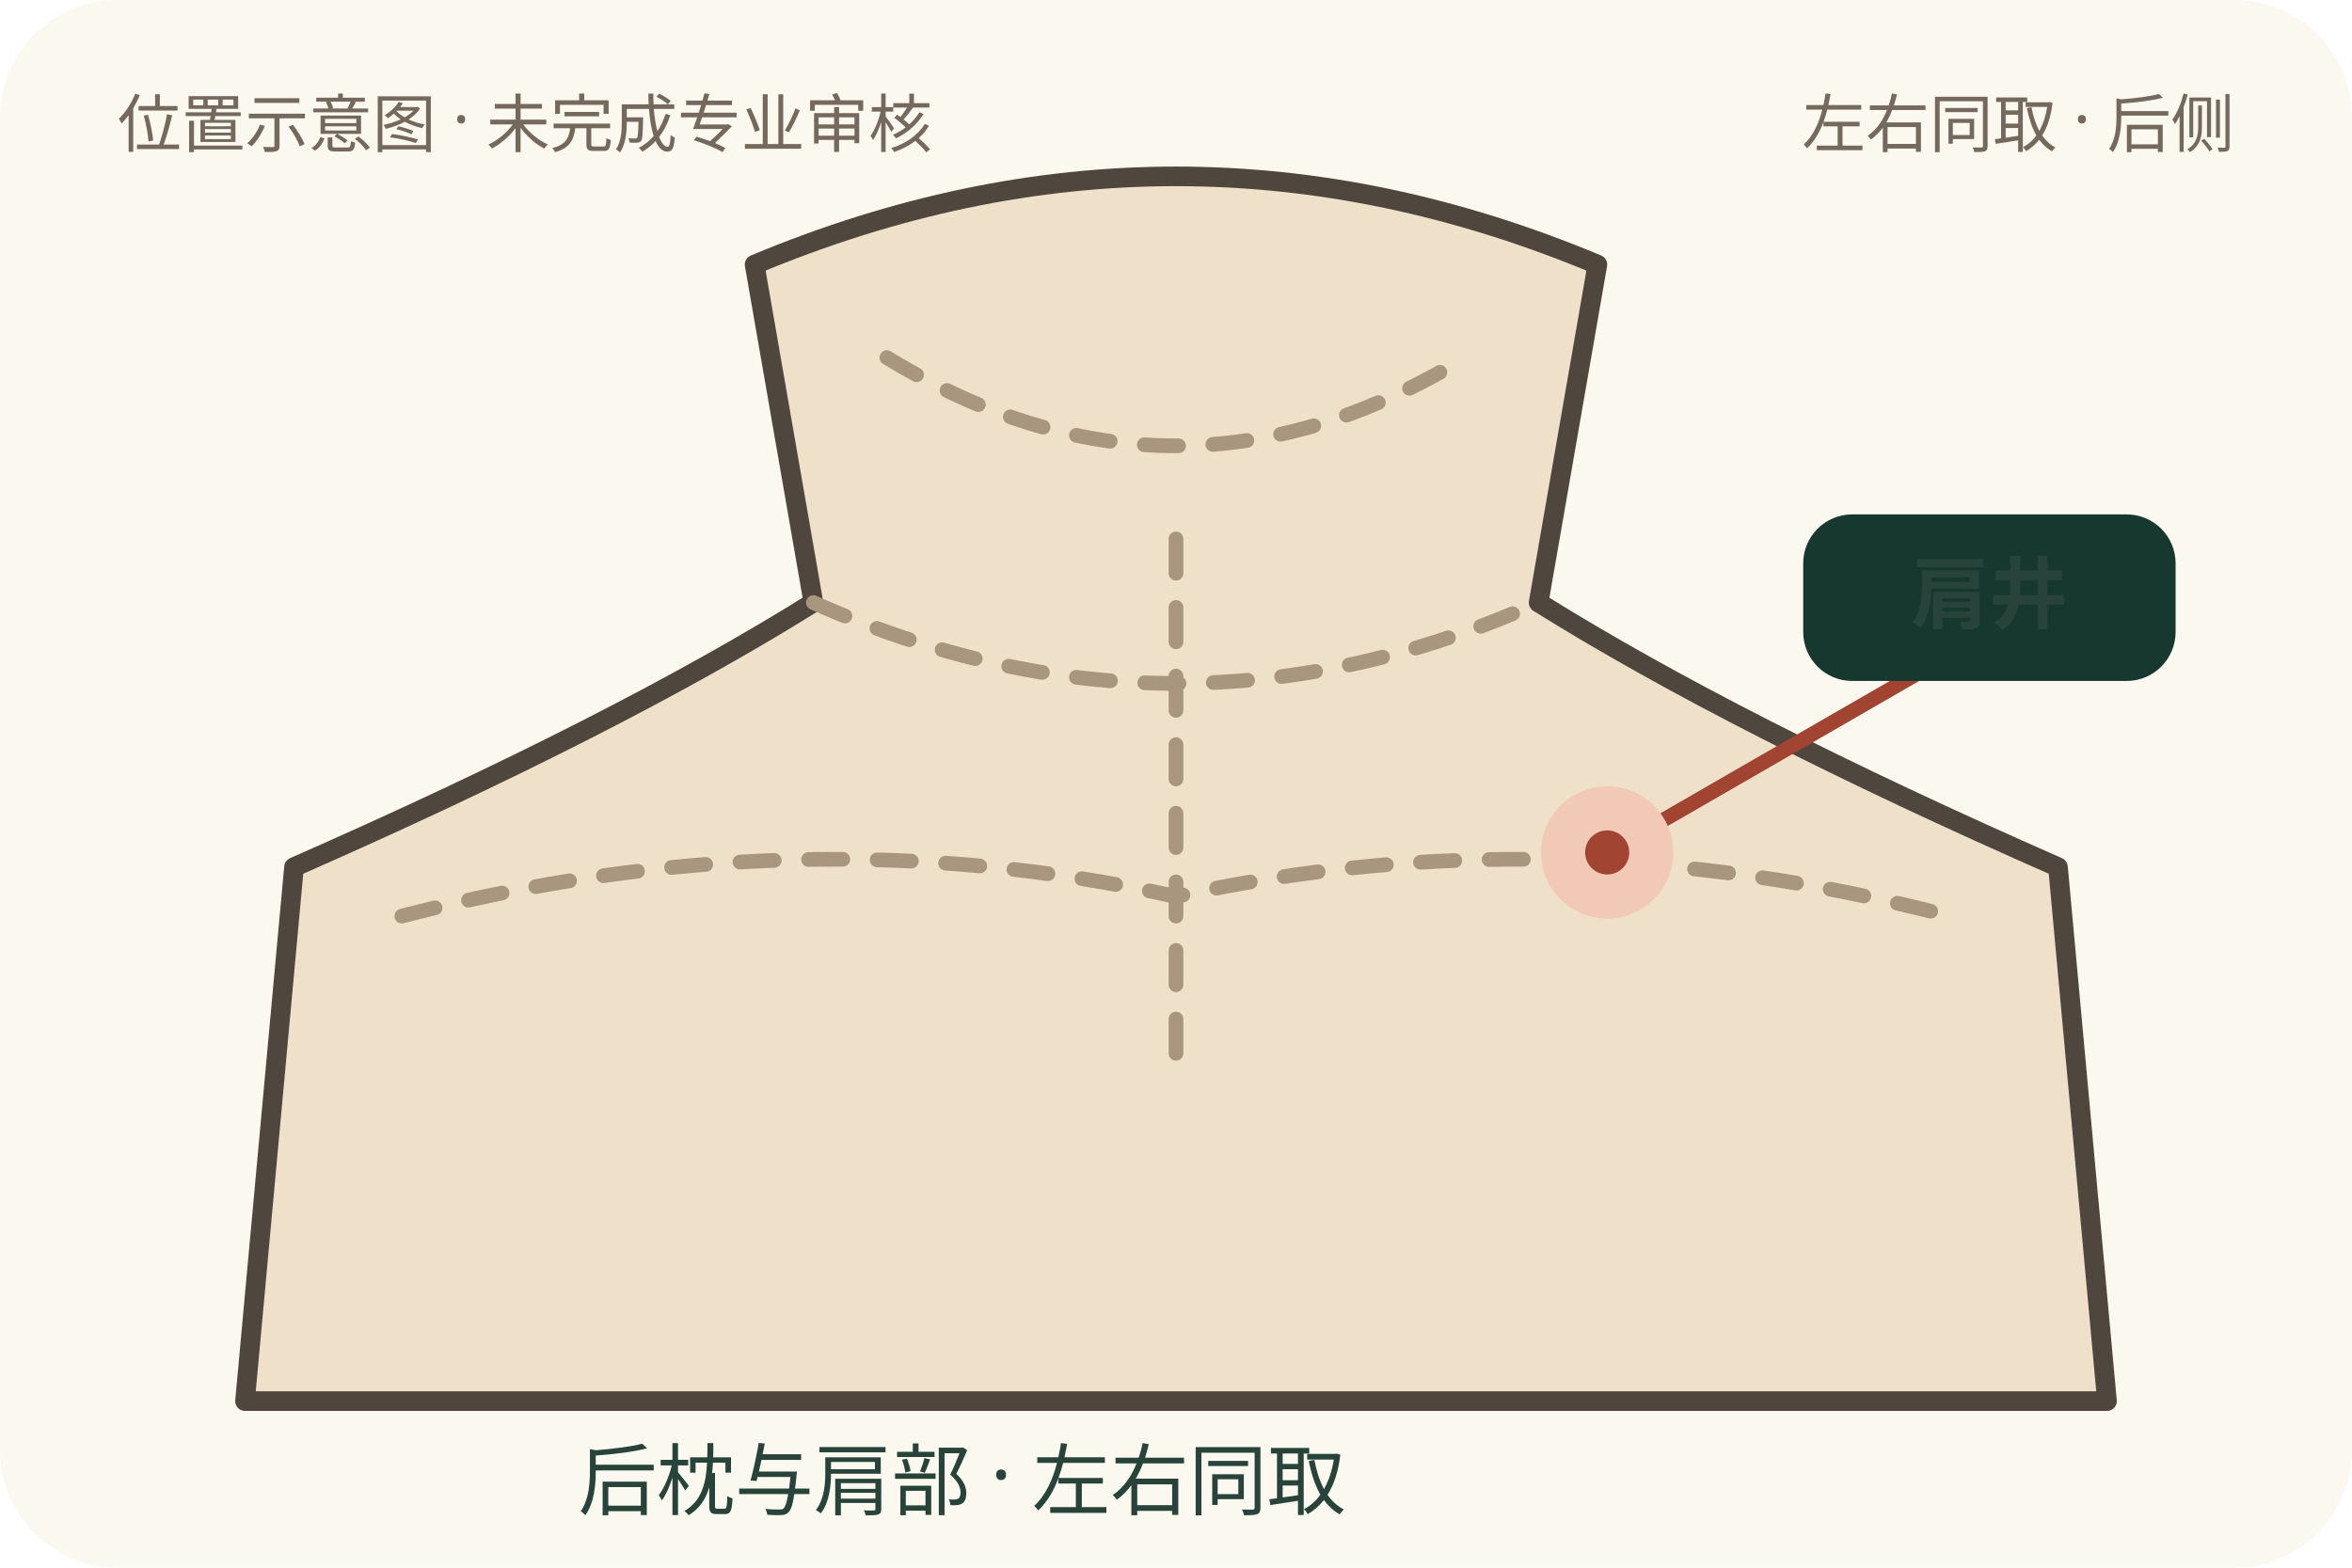
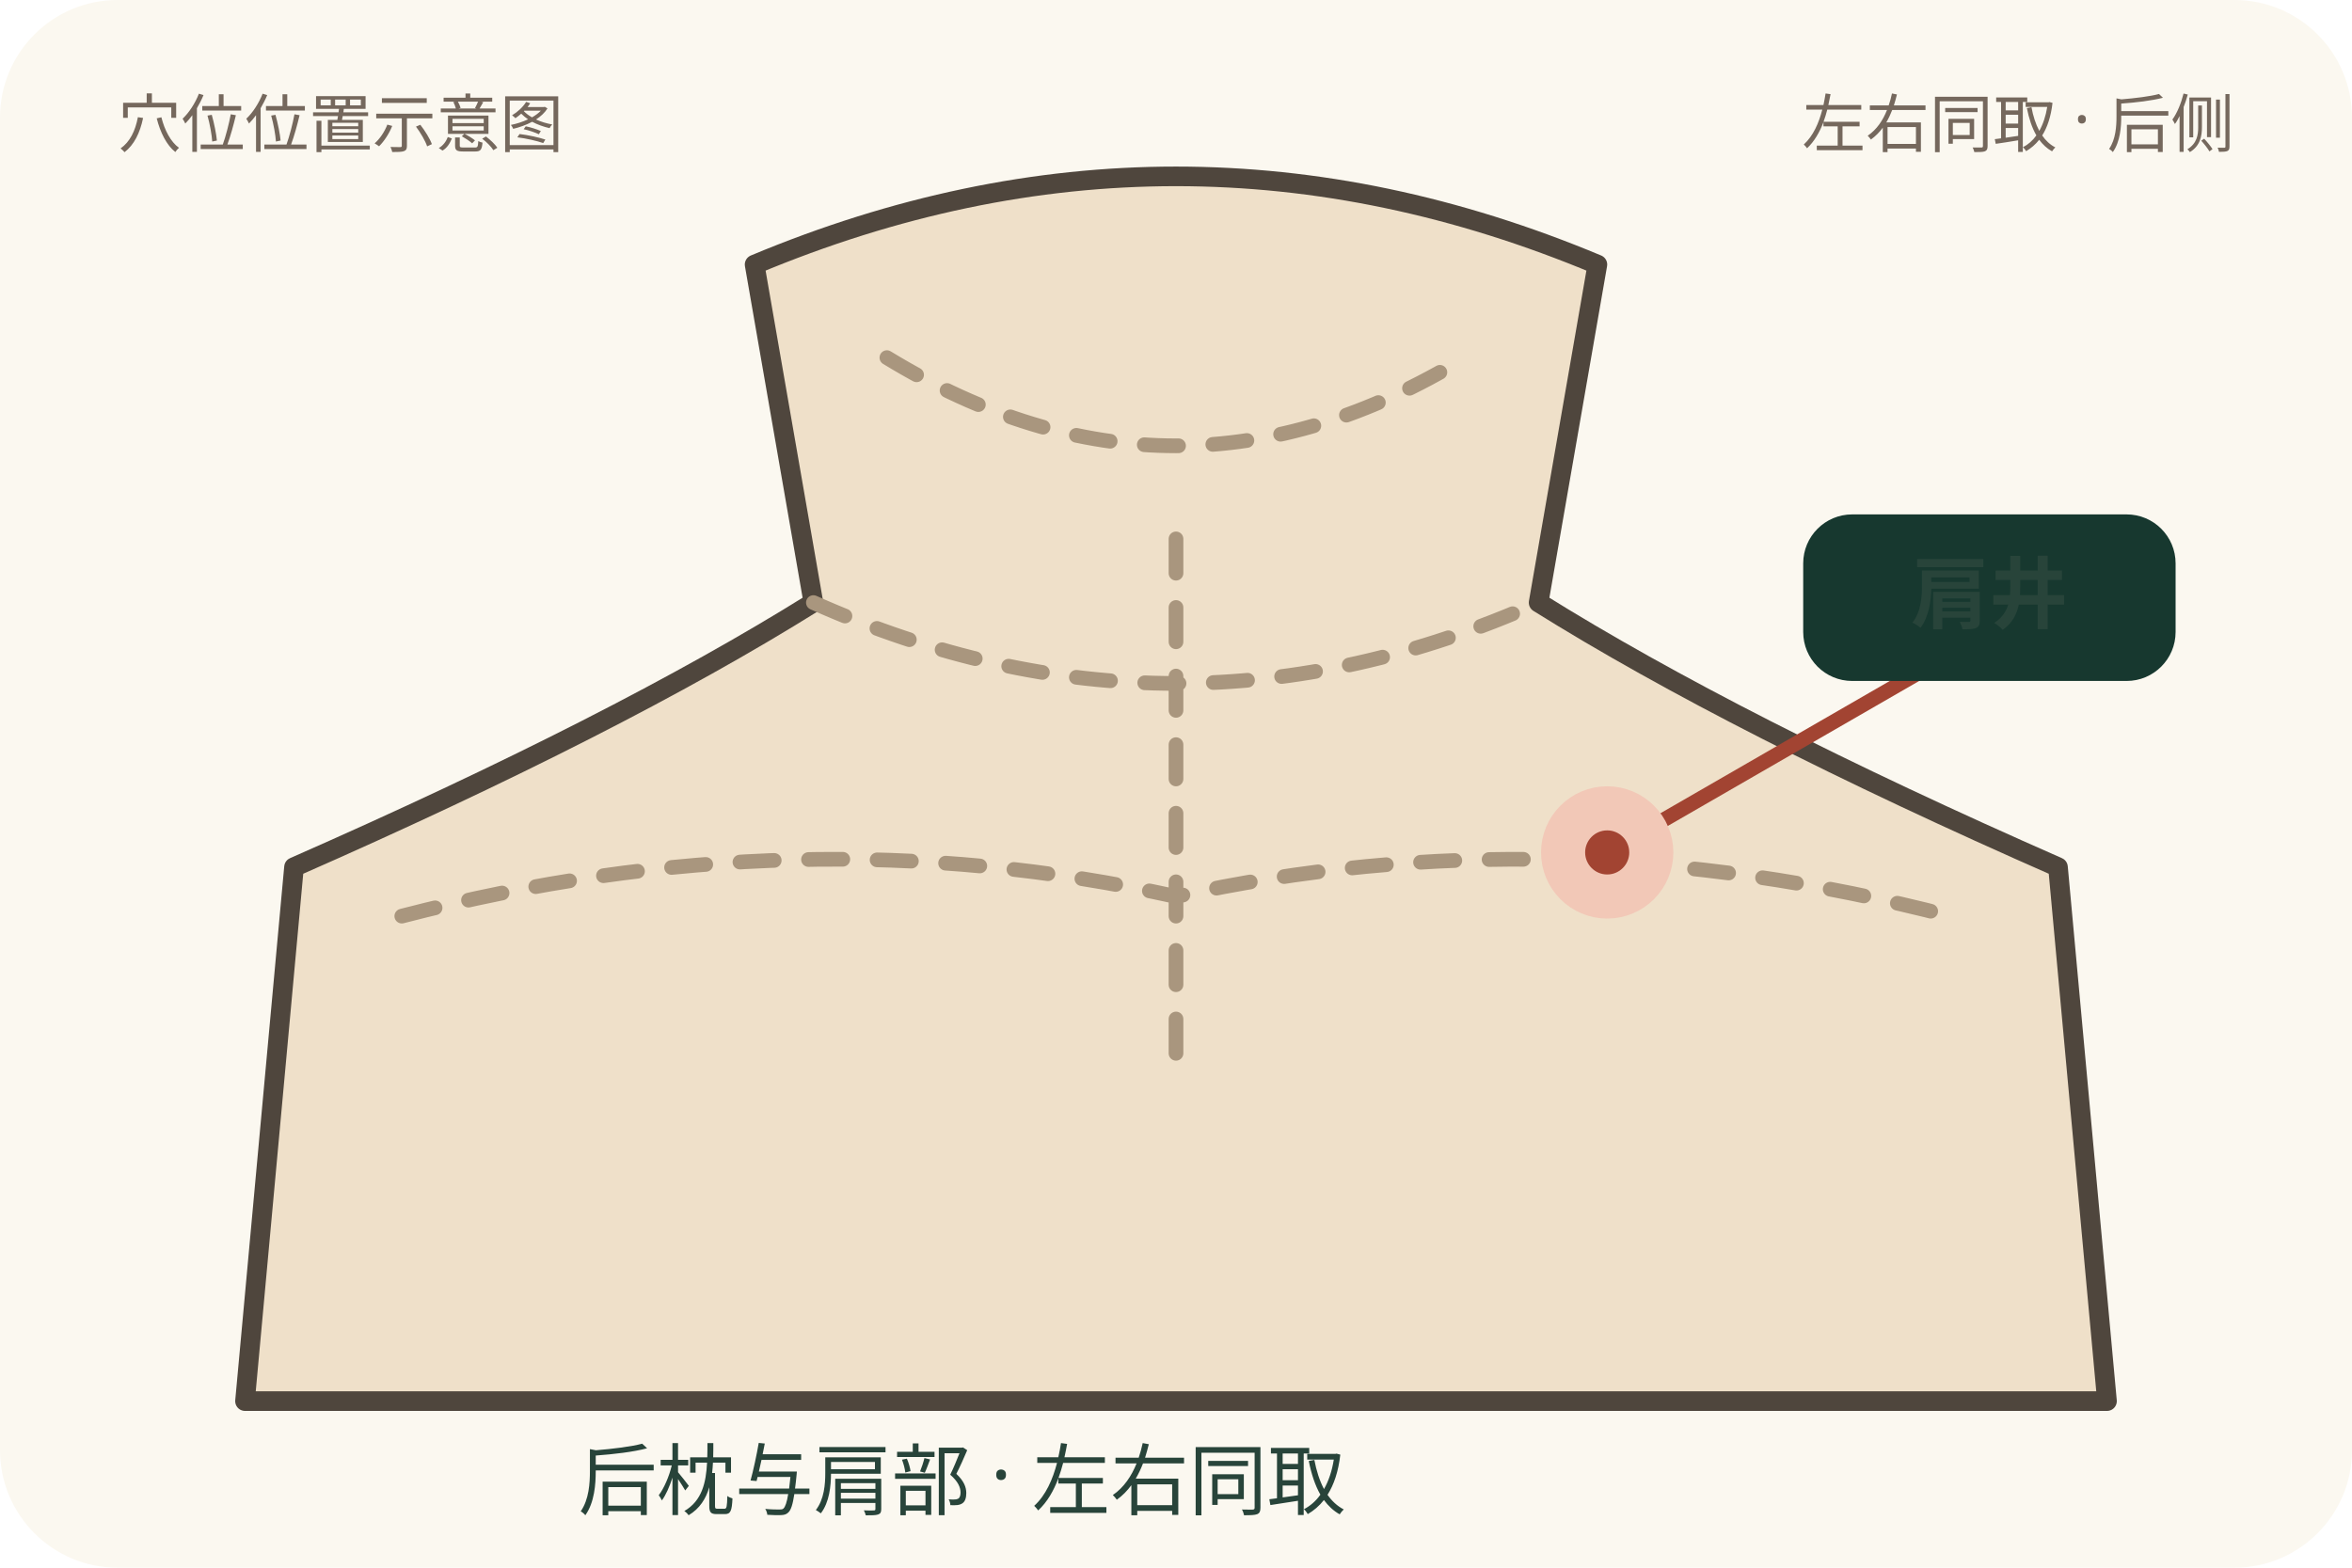
<svg xmlns="http://www.w3.org/2000/svg" viewBox="0 0 480 320" role="img" aria-labelledby="title desc">
  <style>
    .body{fill:#efe0c9;stroke:#4f463d;stroke-width:4;stroke-linejoin:round}
    .landmark{fill:none;stroke:#a9967e;stroke-width:3;stroke-linecap:round;stroke-dasharray:7 7}
    .landmark-fill{fill:#a9967e}
    .leader{fill:none;stroke:#a24432;stroke-width:3}
    .acupoint-marker{fill:#a24432;stroke:#f2c8b7;stroke-width:9}
    text{fill:#28443a;font:16px sans-serif}.label{font-weight:700}.tag,.orientation,.landmark-label{font-size:13px;fill:#75685d}.landmark-label{font-weight:700}
  </style>
  <rect width="480" height="320" rx="24" fill="#fbf8f0" />
-   <text class="tag" x="24" y="30">位置示意图 · 未完成专业审核</text>
+   <text class="tag" x="24" y="30">穴位位置示意图</text>
  <text class="orientation" x="456" y="30" text-anchor="end">左右同取 · 后侧</text>
  <path class="body" d="M154 54 Q240 18 326 54 L314 123 Q354 148 420 177 L430 286 L50 286 L60 177 Q126 148 166 123 Z" />
  <path class="landmark" d="M181 73 Q240 109 299 73 M166 123 Q240 156 314 123 M240 110 L240 220 M82 187 Q163 166 240 183 Q317 166 398 187" />
  <text x="118" y="308">后枕与肩部 · 左右同取</text>
  <path class="leader" d="M328 174 L406 129" />
  <circle class="acupoint-marker" cx="328" cy="174" r="9" />
  <rect x="368" y="105" width="76" height="34" rx="10" fill="#17382f" />
  <text class="label" x="406" y="127" text-anchor="middle" fill="#fffaf2">肩井</text>
</svg>
